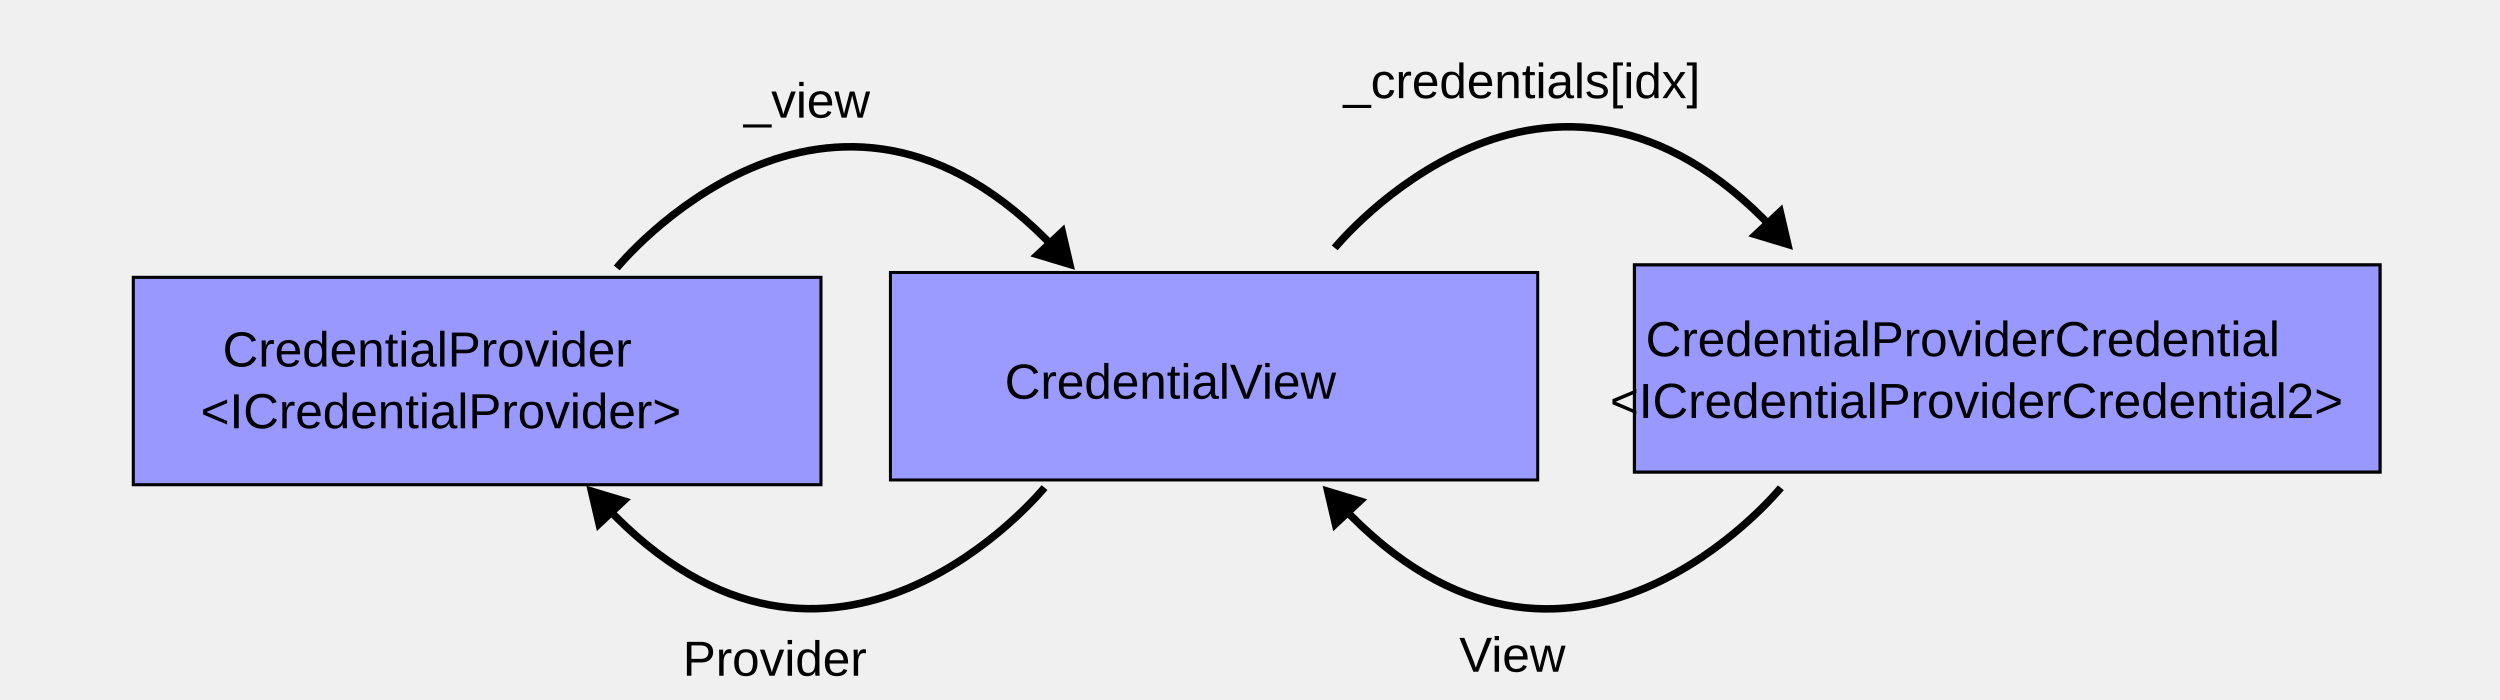
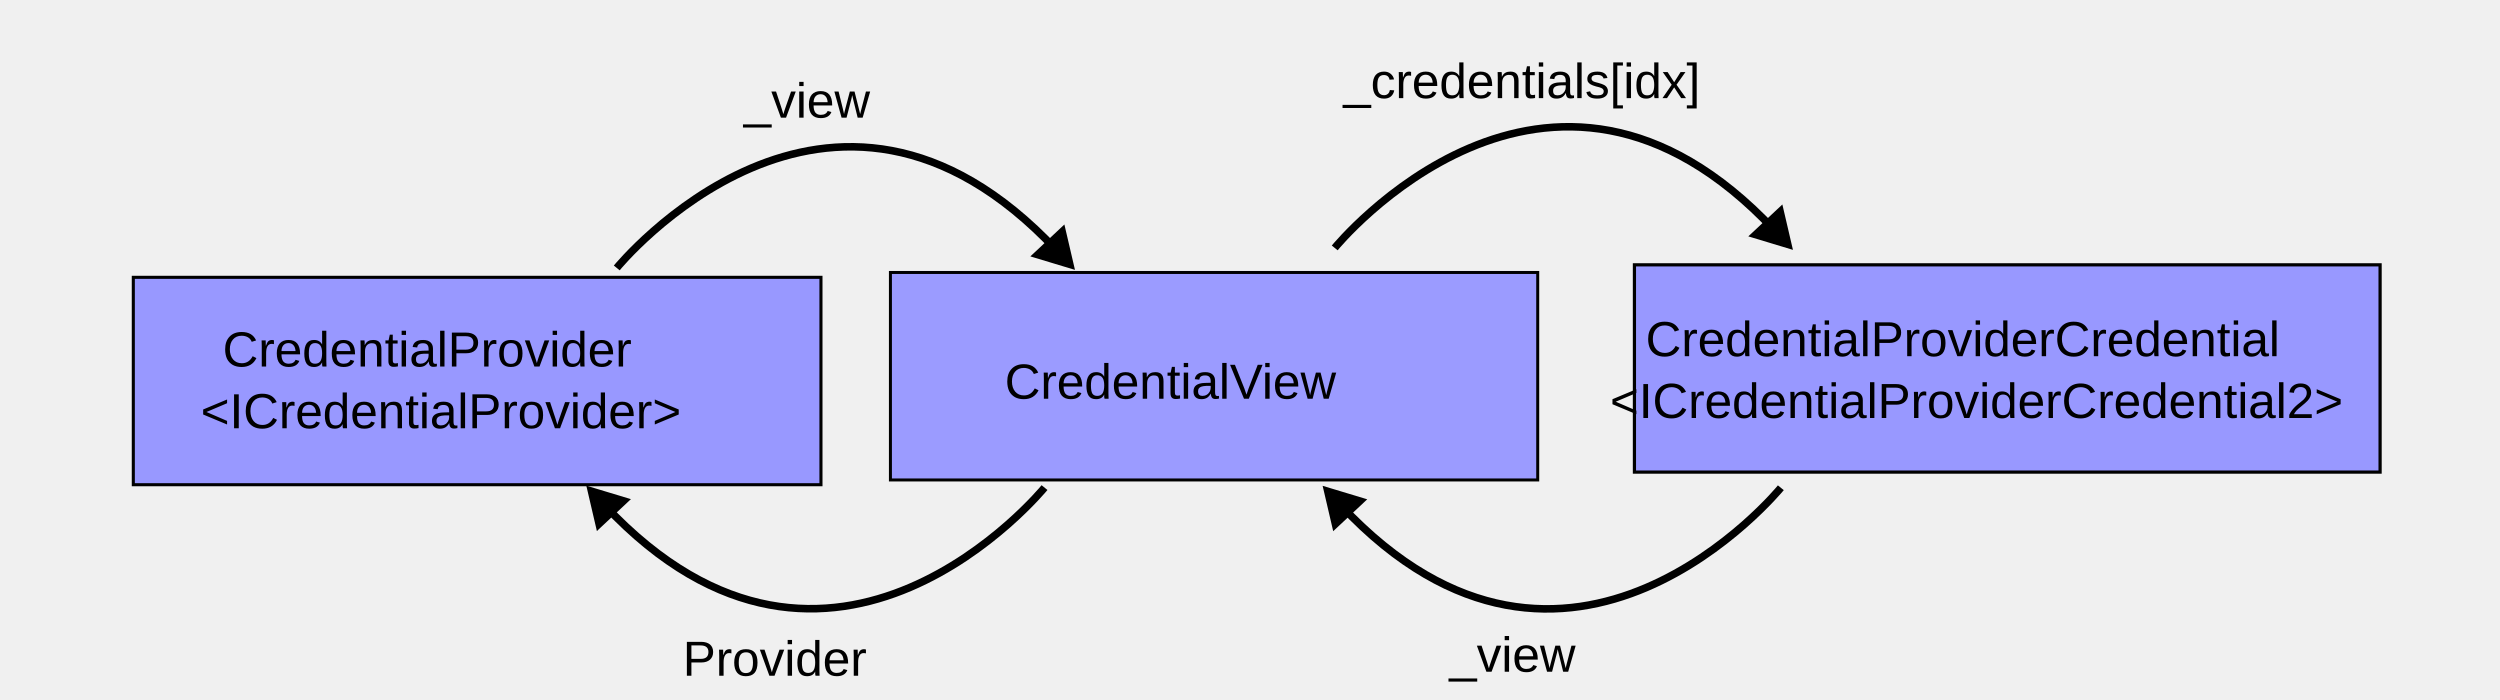
<svg xmlns="http://www.w3.org/2000/svg" width="250mm" height="70mm" viewBox="0 0 250 70" version="1.1" id="svg1">
  <defs id="defs1">
    <marker style="overflow:visible" id="Triangle" refX="0" refY="0" orient="auto-start-reverse" markerWidth="1" markerHeight="1" viewBox="0 0 1 1" preserveAspectRatio="xMidYMid">
      <path transform="scale(0.5)" style="fill:context-stroke;fill-rule:evenodd;stroke:context-stroke;stroke-width:1pt" d="M 5.77,0 -2.88,5 V -5 Z" id="path135" />
    </marker>
    <marker style="overflow:visible" id="Triangle-4" refX="0" refY="0" orient="auto-start-reverse" markerWidth="1" markerHeight="1" viewBox="0 0 1 1" preserveAspectRatio="xMidYMid">
      <path transform="scale(0.5)" style="fill:context-stroke;fill-rule:evenodd;stroke:context-stroke;stroke-width:1pt" d="M 5.77,0 -2.88,5 V -5 Z" id="path135-3" />
    </marker>
    <marker style="overflow:visible" id="Triangle-41" refX="0" refY="0" orient="auto-start-reverse" markerWidth="1" markerHeight="1" viewBox="0 0 1 1" preserveAspectRatio="xMidYMid">
      <path transform="scale(0.5)" style="fill:context-stroke;fill-rule:evenodd;stroke:context-stroke;stroke-width:1pt" d="M 5.77,0 -2.88,5 V -5 Z" id="path135-1" />
    </marker>
    <marker style="overflow:visible" id="Triangle-41-2" refX="0" refY="0" orient="auto-start-reverse" markerWidth="1" markerHeight="1" viewBox="0 0 1 1" preserveAspectRatio="xMidYMid">
      <path transform="scale(0.5)" style="fill:context-stroke;fill-rule:evenodd;stroke:context-stroke;stroke-width:1pt" d="M 5.77,0 -2.88,5 V -5 Z" id="path135-1-7" />
    </marker>
  </defs>
  <g id="layer1">
    <text xml:space="preserve" style="font-style:normal;font-variant:normal;font-weight:normal;font-stretch:normal;font-size:5.644px;font-family:Arial;-inkscape-font-specification:'Arial, Normal';font-variant-ligatures:normal;font-variant-caps:normal;font-variant-numeric:normal;font-variant-east-asian:normal;text-align:start;writing-mode:lr-tb;direction:ltr;text-anchor:start;fill:#ffffff;stroke-width:0.265;stroke-dasharray:none" x="10.111" y="48.531" id="text2">
      <tspan id="tspan2" style="font-style:normal;font-variant:normal;font-weight:normal;font-stretch:normal;font-size:5.644px;font-family:Arial;-inkscape-font-specification:'Arial, Normal';font-variant-ligatures:normal;font-variant-caps:normal;font-variant-numeric:normal;font-variant-east-asian:normal;stroke-width:0.265" x="10.111" y="48.531" />
    </text>
    <rect style="fill:#9898ff;fill-opacity:1;stroke:#000000;stroke-width:0.321;stroke-dasharray:none;stroke-opacity:1" id="rect2-2-5" width="74.566" height="20.727" x="163.443" y="26.483" />
    <rect style="fill:#9898ff;fill-opacity:1;stroke:#000000;stroke-width:0.308;stroke-dasharray:none;stroke-opacity:1" id="rect2-2-5-1" width="68.765" height="20.739" x="13.331" y="27.733" />
    <rect style="fill:#9b9bff;fill-opacity:1;stroke:#000000;stroke-width:0.299;stroke-dasharray:none;stroke-opacity:1" id="rect2-2-5-7" width="64.73" height="20.749" x="89.042" y="27.247" />
    <text xml:space="preserve" style="font-size:4.939px;font-family:Arial;-inkscape-font-specification:'Arial, Normal';text-align:center;writing-mode:lr-tb;direction:ltr;text-anchor:middle;fill:#000000;fill-opacity:1;stroke:none;stroke-width:0.758;stroke-dasharray:none;stroke-dashoffset:0;stroke-opacity:1" x="47.52" y="36.651" id="text1">
      <tspan id="tspan1" style="font-size:4.939px;text-align:center;text-anchor:middle;fill:#000000;fill-opacity:1;stroke:none;stroke-width:0.758;stroke-dasharray:none;stroke-dashoffset:0;stroke-opacity:1" x="47.52" y="36.651">CredentialProvider</tspan>
      <tspan style="font-size:4.939px;text-align:center;text-anchor:middle;fill:#000000;fill-opacity:1;stroke:none;stroke-width:0.758;stroke-dasharray:none;stroke-dashoffset:0;stroke-opacity:1" x="47.52" y="42.825" id="tspan3">&lt;ICredentialProvider&gt;</tspan>
    </text>
    <text xml:space="preserve" style="font-size:4.939px;font-family:Arial;-inkscape-font-specification:'Arial, Normal';text-align:center;writing-mode:lr-tb;direction:ltr;text-anchor:middle;fill:#000000;fill-opacity:1;stroke:none;stroke-width:0.758;stroke-dasharray:none;stroke-dashoffset:0;stroke-opacity:1" x="84.119" y="11.766" id="text1-8">
      <tspan style="font-size:4.939px;text-align:center;text-anchor:middle;fill:#000000;fill-opacity:1;stroke:none;stroke-width:0.758;stroke-dasharray:none;stroke-dashoffset:0;stroke-opacity:1" x="84.119" y="11.766" id="tspan3-5">_view</tspan>
    </text>
    <text xml:space="preserve" style="font-size:4.939px;font-family:Arial;-inkscape-font-specification:'Arial, Normal';text-align:center;writing-mode:lr-tb;direction:ltr;text-anchor:middle;fill:#000000;fill-opacity:1;stroke:none;stroke-width:0.758;stroke-dasharray:none;stroke-dashoffset:0;stroke-opacity:1" x="80.909" y="67.573" id="text1-8-6">
      <tspan style="font-size:4.939px;text-align:center;text-anchor:middle;fill:#000000;fill-opacity:1;stroke:none;stroke-width:0.758;stroke-dasharray:none;stroke-dashoffset:0;stroke-opacity:1" x="80.909" y="67.573" id="tspan3-5-0">Provider</tspan>
    </text>
    <text xml:space="preserve" style="font-size:4.939px;font-family:Arial;-inkscape-font-specification:'Arial, Normal';text-align:center;writing-mode:lr-tb;direction:ltr;text-anchor:middle;fill:#000000;fill-opacity:1;stroke:none;stroke-width:0.758;stroke-dasharray:none;stroke-dashoffset:0;stroke-opacity:1" x="154.669" y="67.173" id="text1-8-6-1">
-       <tspan style="font-size:4.939px;text-align:center;text-anchor:middle;fill:#000000;fill-opacity:1;stroke:none;stroke-width:0.758;stroke-dasharray:none;stroke-dashoffset:0;stroke-opacity:1" x="154.669" y="67.173" id="tspan3-5-0-3">View</tspan>
+       <tspan style="font-size:4.939px;text-align:center;text-anchor:middle;fill:#000000;fill-opacity:1;stroke:none;stroke-width:0.758;stroke-dasharray:none;stroke-dashoffset:0;stroke-opacity:1" x="154.669" y="67.173" id="tspan3-5-0-3">_view</tspan>
    </text>
    <text xml:space="preserve" style="font-size:4.939px;font-family:Arial;-inkscape-font-specification:'Arial, Normal';text-align:center;writing-mode:lr-tb;direction:ltr;text-anchor:middle;fill:#000000;fill-opacity:1;stroke:none;stroke-width:0.758;stroke-dasharray:none;stroke-dashoffset:0" x="201.08" y="35.62" id="text1-1">
      <tspan id="tspan1-4" style="font-size:4.939px;text-align:center;text-anchor:middle;fill:#000000;fill-opacity:1;stroke:none;stroke-width:0.758;stroke-dasharray:none;stroke-dashoffset:0" x="201.08" y="35.62">CredentialProviderCredential</tspan>
      <tspan style="font-size:4.939px;text-align:center;text-anchor:middle;fill:#000000;fill-opacity:1;stroke:none;stroke-width:0.758;stroke-dasharray:none;stroke-dashoffset:0" x="201.08" y="41.794" id="tspan3-2">&lt;ICredentialProviderCredential2&gt;</tspan>
    </text>
    <text xml:space="preserve" style="font-size:4.939px;font-family:Arial;-inkscape-font-specification:'Arial, Normal';text-align:center;writing-mode:lr-tb;direction:ltr;text-anchor:middle;fill:#000000;fill-opacity:1;stroke:none;stroke-width:0.758;stroke-dasharray:none;stroke-dashoffset:0" x="120.472" y="39.87" id="text1-5">
      <tspan style="font-size:4.939px;text-align:center;text-anchor:middle;fill:#000000;fill-opacity:1;stroke:none;stroke-width:0.758;stroke-dasharray:none;stroke-dashoffset:0" x="120.472" y="39.87" id="tspan3-1">CredentialView</tspan>
    </text>
    <path style="fill:none;fill-opacity:1;stroke:#000000;stroke-width:0.758;stroke-dasharray:none;stroke-dashoffset:0;stroke-opacity:1;marker-end:url(#Triangle)" d="m 61.675,26.793 c 0,0 21.232,-26.035 43.981,-1.769" id="path8" />
    <path style="fill:none;fill-opacity:1;stroke:#000000;stroke-width:0.758;stroke-dasharray:none;stroke-dashoffset:0;stroke-opacity:1;marker-end:url(#Triangle-4)" d="m 133.472,24.791 c 0,0 21.232,-26.035 43.981,-1.769" id="path8-2" />
    <path style="fill:none;fill-opacity:1;stroke:#000000;stroke-width:0.758;stroke-dasharray:none;stroke-dashoffset:0;stroke-opacity:1;marker-end:url(#Triangle-41)" d="m 104.452,48.76 c 0,0 -21.232,26.035 -43.981,1.769" id="path8-8" />
    <path style="fill:none;fill-opacity:1;stroke:#000000;stroke-width:0.758;stroke-dasharray:none;stroke-dashoffset:0;stroke-opacity:1;marker-end:url(#Triangle-41-2)" d="m 178.084,48.776 c 0,0 -21.232,26.035 -43.981,1.769" id="path8-8-9" />
    <text xml:space="preserve" style="font-size:4.939px;font-family:Arial;-inkscape-font-specification:'Arial, Normal';text-align:center;writing-mode:lr-tb;direction:ltr;text-anchor:middle;fill:none;fill-opacity:1;stroke:#000000;stroke-width:0.758;stroke-dasharray:none;stroke-dashoffset:0;stroke-opacity:1" x="62.939" y="7.33" id="text8">
      <tspan id="tspan8" style="stroke-width:0.758" x="62.939" y="7.33" />
    </text>
    <text xml:space="preserve" style="font-size:4.939px;font-family:Arial;-inkscape-font-specification:'Arial, Normal';text-align:center;writing-mode:lr-tb;direction:ltr;text-anchor:middle;fill:#000000;fill-opacity:1;stroke:none;stroke-width:0.758;stroke-dasharray:none;stroke-dashoffset:0;stroke-opacity:1" x="155.609" y="9.814" id="text1-8-65">
      <tspan style="font-size:4.939px;text-align:center;text-anchor:middle;fill:#000000;fill-opacity:1;stroke:none;stroke-width:0.758;stroke-dasharray:none;stroke-dashoffset:0;stroke-opacity:1" x="155.609" y="9.814" id="tspan3-5-09">_credentials[idx]</tspan>
    </text>
  </g>
</svg>
